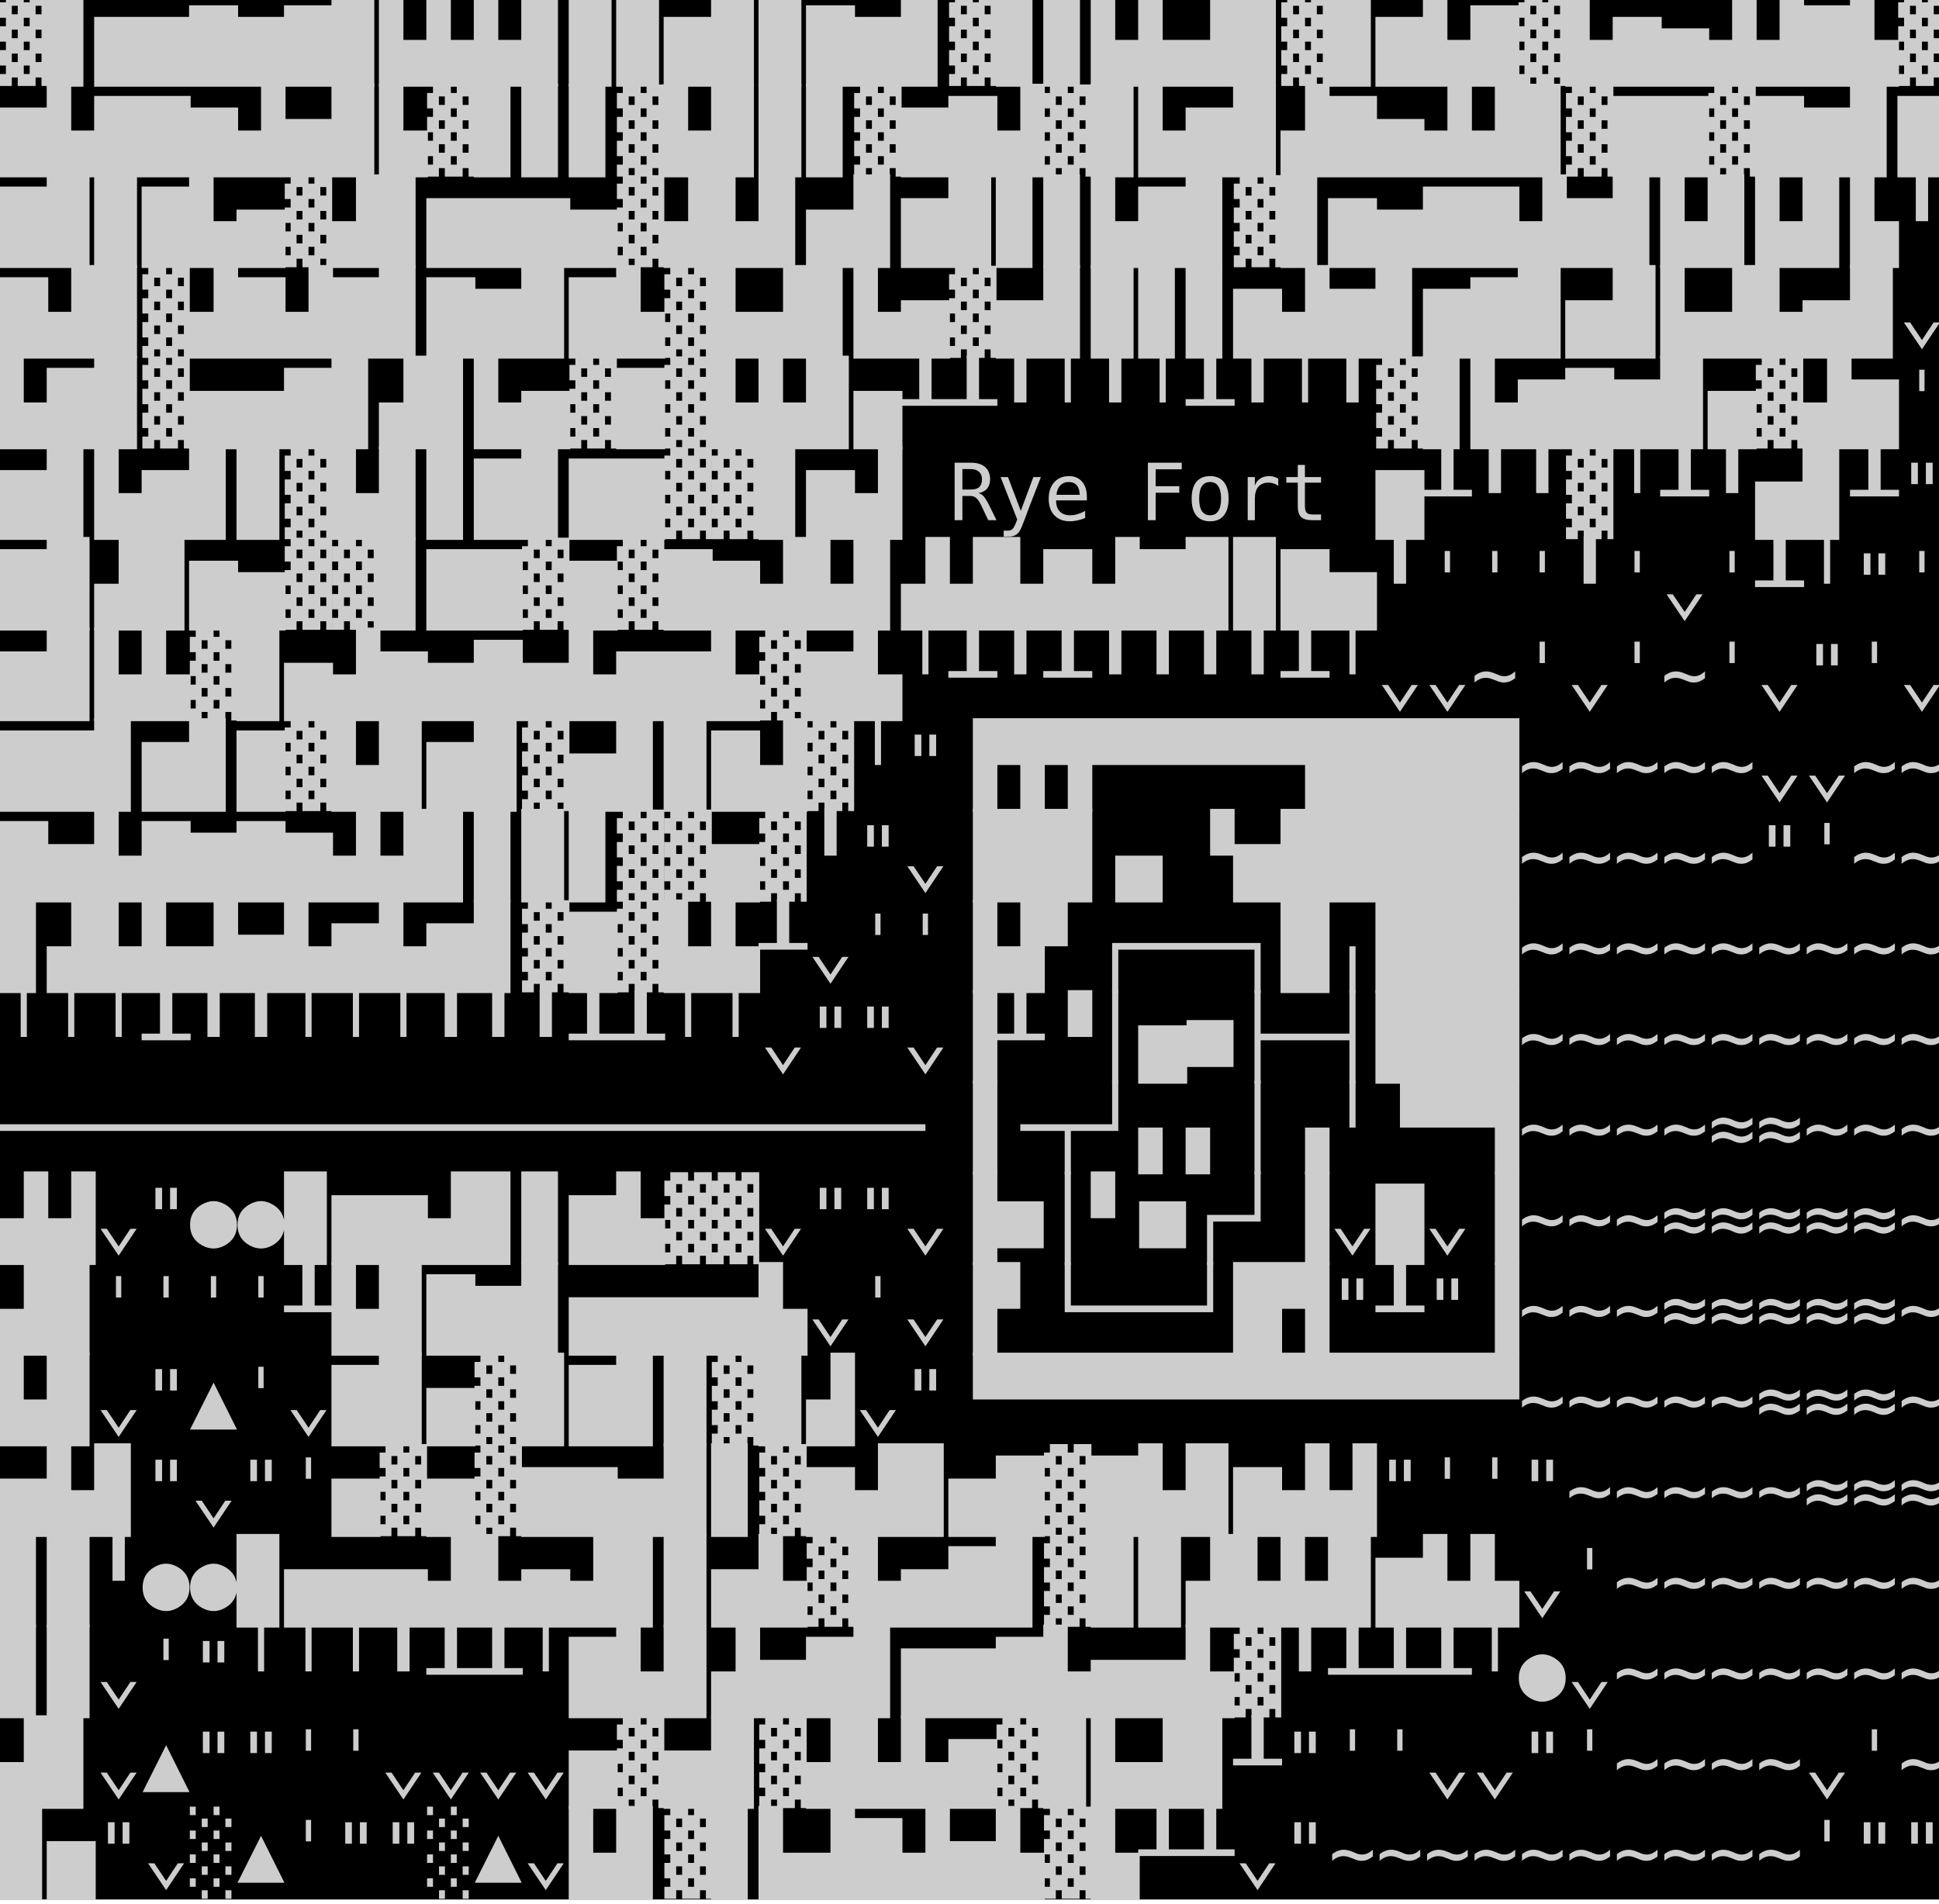
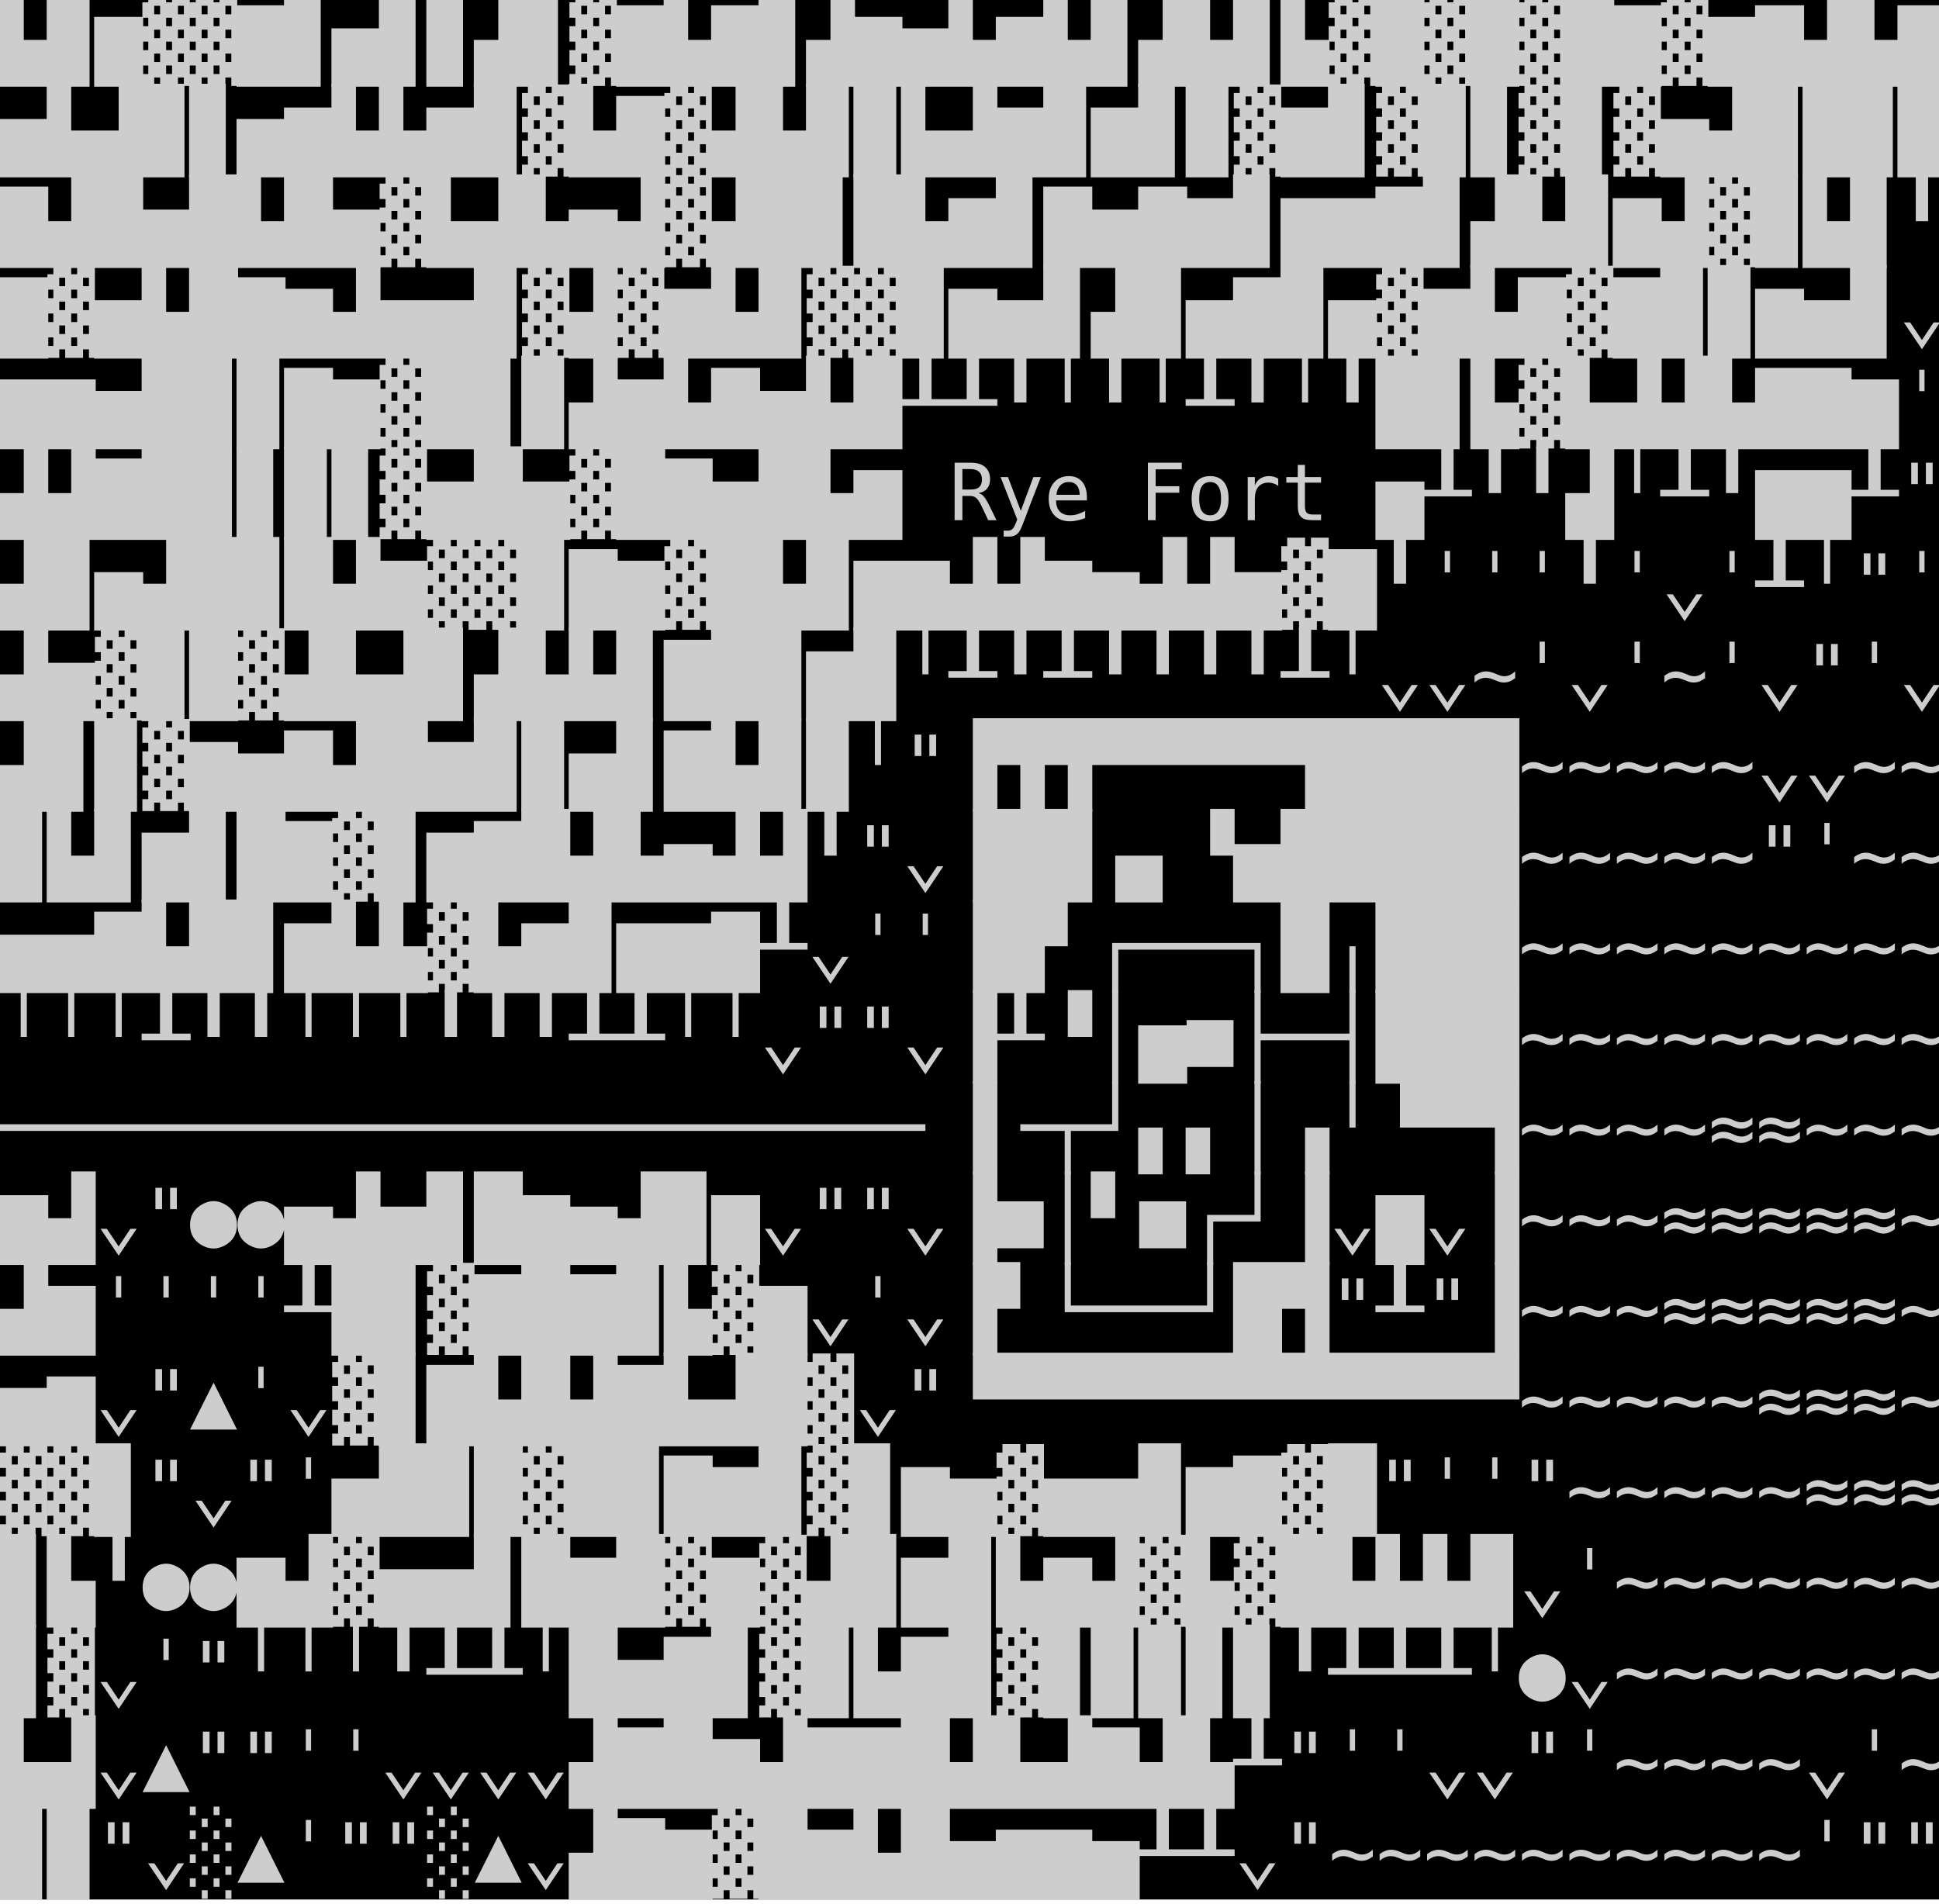
<svg xmlns="http://www.w3.org/2000/svg" version="1.1" width="246.0px" height="241.5px" viewBox="0 0 246.0 241.5" style="letter-spacing:0em;font-size:10px;font-family:'DejaVu Sans Mono';stroke:none">
  <text y="8.5" x="0.0" style="fill:#000000">█████████████████████████████████████████</text>
  <text y="20.0" x="0.0" style="fill:#000000">█████████████████████████████████████████</text>
  <text y="31.5" x="0.0" style="fill:#000000">█████████████████████████████████████████</text>
  <text y="43.0" x="0.0" style="fill:#000000">█████████████████████████████████████████</text>
  <text y="54.5" x="0.0" style="fill:#000000">█████████████████████████████████████████</text>
  <text y="66.0" x="0.0" style="fill:#000000">█████████████████████████████████████████</text>
  <text y="77.5" x="0.0" style="fill:#000000">█████████████████████████████████████████</text>
  <text y="89.0" x="0.0" style="fill:#000000">█████████████████████████████████████████</text>
  <text y="100.5" x="0.0" style="fill:#000000">█████████████████████████████████████████</text>
  <text y="112.0" x="0.0" style="fill:#000000">█████████████████████████████████████████</text>
  <text y="123.5" x="0.0" style="fill:#000000">█████████████████████████████████████████</text>
  <text y="135.0" x="0.0" style="fill:#000000">█████████████████████████████████████████</text>
  <text y="146.5" x="0.0" style="fill:#000000">█████████████████████████████████████████</text>
  <text y="158.0" x="0.0" style="fill:#000000">█████████████████████████████████████████</text>
  <text y="169.5" x="0.0" style="fill:#000000">█████████████████████████████████████████</text>
  <text y="181.0" x="0.0" style="fill:#000000">█████████████████████████████████████████</text>
  <text y="192.5" x="0.0" style="fill:#000000">█████████████████████████████████████████</text>
  <text y="204.0" x="0.0" style="fill:#000000">█████████████████████████████████████████</text>
  <text y="215.5" x="0.0" style="fill:#000000">█████████████████████████████████████████</text>
  <text y="227.0" x="0.0" style="fill:#000000">█████████████████████████████████████████</text>
  <text y="238.5" x="0.0" style="fill:#000000">█████████████████████████████████████████</text>
-   <text y="8.5" x="0.0" style="fill:#cdcdcd">▓▊▆▆▇▆▇▉▙▙▙▊▉▉▆▉▉▇▆▊▓▊▊▙▙▟▉▓▉▆▙▇▓▙▆▅▟▟▇▙▓</text>
-   <text y="20.0" x="0.0" style="fill:#cdcdcd">▆▙▇▇▆▟▅▉▙▓▊▊▊▓▙▉▉▊▓▆▇▟▓▉▙▆▉▟▇▅▟▟▉▓▇▇▓▇▆▊▇</text>
-   <text y="31.5" x="0.0" style="fill:#cdcdcd">▇▉▉▇▙▅▓▟▊▆▆▆▅▓▟▙▊▅▊▆▉▊▊▙▇▊▓▊▆▅▇▇▟▆▊▙▊▙▊▙╹</text>
-   <text y="43.0" x="0.0" style="fill:#cdcdcd">▇▟▉▓▟▇▟▇▊▇▆▉▇▙▓▙▟▊▙▅▓▅▊▉▊▊▆▟▆▊▆▇▉▅▉▙▟▙▅▉⌄</text>
-   <text y="54.5" x="0.0" style="fill:#cdcdcd">▙▇▉▓▅▅▇▊▟▊▙▅▓▇▓▙▙▉▅┸┸╹╵╹╵┸╹╵╹▓▊▙▆▇▆▉▅▓▟▆ˈ</text>
-   <text y="66.0" x="0.0" style="fill:#cdcdcd">▆▊▙▆▊▉▓▙▊▊▇▊▇▇▓▓▊▆▟ Rye Fort ▆┸╹╹▓╵┸╹▅▊┸"</text>
-   <text y="77.5" x="0.0" style="fill:#cdcdcd">▇▉▟▉▆▅▓▓▊▇▇▓▆▓▇▆▟▙▊▟▟▙▇▟▇▉▉▇▅╹ˈˈˈ╹ˈ⌄ˈ┸╵"ˈ</text>
-   <text y="89.0" x="0.0" style="fill:#cdcdcd">▆▉▙▙▓▉▅▟▆▅▇▅▙▆▆▙▓▆▙╵┸╹┸╹╹╹╹┸╵⌄⌄~ˈ⌄ˈ~ˈ⌄"ˈ⌄</text>
-   <text y="100.5" x="0.0" style="fill:#cdcdcd">▇▇▊▆▊▇▓▙▉▆▉▓▅▊▉▇▟▓╵"▐▜▜▀▀▀▀▜████~~~~~⌄⌄~~</text>
-   <text y="112.0" x="0.0" style="fill:#cdcdcd">▇▅▙▇▆▇▆▟▟▊▊▉▊▓▓▅▓╹"⌄▐██▗▖▝▅█████~~~~~"ˈ~~</text>
-   <text y="123.5" x="0.0" style="fill:#cdcdcd">▊▟▙▙▟▅▙▆▙▆▊▓▇▓▙▙┸⌄ˈˈ▐▟▘┌──┐█╷███~~~~~~~~~</text>
+   <text y="8.5" x="0.0" style="fill:#cdcdcd">▙▉▆▓▓▇▊▅▊▊▟▊▓▇▙▇▊▟▆▅▙▆▙▊▟▙▊▙▓█▓█▓█▇▓▆▇▟▙▇</text>
+   <text y="20.0" x="0.0" style="fill:#cdcdcd">▅▙▟▉▊▅▆▙▙▆▉▓▙▇▓▟▙▉▉▙▟▆▉▆▊▉▓▆▊▓▉▊▓▊▓▅▟▉█▉█</text>
+   <text y="31.5" x="0.0" style="fill:#cdcdcd">▇▟█▅█▙█▅▓▙▟▙▅▟▓▟█▊█▙▆▊▇▅▇▆▊▆▆▇▊▟▙▉▆▟▓▉▙▊╹</text>
+   <text y="43.0" x="0.0" style="fill:#cdcdcd">▇▓▅▙█▇▆▟▅▅▉▓▟▓▆▙▉▓▓▉▆▅▊▟▉▅▇▉▅▓▆▙▇▓▇▉▉▆▅▊⌄</text>
+   <text y="54.5" x="0.0" style="fill:#cdcdcd">▆▆▅█▉▉▇▆▓█▊▉▟▆▙▇▅▙█┸┸╹╵╹╵┸╹╵╹█▊▙▓▙▟▟▙▇▇▆ˈ</text>
+   <text y="66.0" x="0.0" style="fill:#cdcdcd">▟▟▇█▉▊▉▊▓▅█▅▓█▇▅█▙▆ Rye Fort ▅┸╹╹▟╵┸╹▆▆┸"</text>
+   <text y="77.5" x="0.0" style="fill:#cdcdcd">▟▉▅▟█▉█▟▆▓▓▉▇▆▓█▙▉▆▆▟▟▆▅▟▟▅▓▇╹ˈˈˈ╹ˈ⌄ˈ┸╵"ˈ</text>
+   <text y="89.0" x="0.0" style="fill:#cdcdcd">▟▅▓▉█▓▟▙▟▊▟▙▙▊▇█▉▆▉╵┸╹┸╹╹╹╹┸╵⌄⌄~ˈ⌄ˈ~ˈ⌄"ˈ⌄</text>
+   <text y="100.5" x="0.0" style="fill:#cdcdcd">▟▊▉▓▆▅▇▟█▆▉▉▅▊▇▙▉▉╵"▐▜▜▀▀▀▀▜████~~~~~⌄⌄~~</text>
+   <text y="112.0" x="0.0" style="fill:#cdcdcd">▉▙▊▆▊█▇▓▊▆▇█▟▙▅▟▟╹"⌄▐██▗▖▝▅█████~~~~~"ˈ~~</text>
+   <text y="123.5" x="0.0" style="fill:#cdcdcd">▅▅▇▙█▊▆▙▙▓▙▆▉▆▆▇┸⌄ˈˈ▐█▘┌──┐█╷███~~~~~~~~~</text>
  <text y="135.0" x="0.0" style="fill:#cdcdcd">╵╵╵┸╹╹╵╵╵╹╹╹┸┸╵╵⌄""⌄▐┸▝│▅■├─┤███~~~~~~~~~</text>
  <text y="146.5" x="0.0" style="fill:#cdcdcd">───────────────────╴▐╶┬┘▖▖│▗╵▝▀▜~~~~≈≈~~~</text>
-   <text y="158.0" x="0.0" style="fill:#cdcdcd">▟▟⌄"●●▉▆▆▟▊▊▆▙▓▓⌄""⌄▐■│▘■┌┘▐⌄▇⌄▐~~~≈≈≈≈≈~</text>
-   <text y="169.5" x="0.0" style="fill:#cdcdcd">▟▉ˈˈˈˈ┸▙▉▇▆▊▅▅▅▅▙⌄ˈ⌄▐▘└──┘█▜"┸"▐~~~≈≈≈≈≈~</text>
-   <text y="181.0" x="0.0" style="fill:#cdcdcd">▙▉⌄"▲ˈ⌄▇▉▅▓▉▇▊▉▓▉▟⌄"▝▀▀▀▀▀▀▀▀▀▀▀~~~~~≈≈≈~</text>
-   <text y="192.5" x="0.0" style="fill:#cdcdcd">▅▙▊"⌄"ˈ▅▓▅▓▆▆▅▉▊▓▆▟▉▅▇▓▇▙▉▆▟▟"ˈˈ"~~~~~≈≈≈</text>
-   <text y="204.0" x="0.0" style="fill:#cdcdcd">▊▉╹●●▉▅▅▅▟▙▅▟▊▉▅▙▓▙▅▇▊▓▉▉▟▙▙▉▆▙▙⌄ˈ~~~~~~~</text>
-   <text y="215.5" x="0.0" style="fill:#cdcdcd">▊▉⌄ˈ"╵╵╵╹┸┸╵▇▙▉▟▅▇▊▆▆▇▙▅▅▙▓╹┸┸┸╵●⌄~~~~~~~</text>
-   <text y="227.0" x="0.0" style="fill:#cdcdcd">▟▊⌄▲""ˈˈ⌄⌄⌄⌄▅▓▅▉▓▟▙▙▆▓▉▙▟▊┸"ˈˈ⌄⌄"ˈ~~~~⌄ˈ~</text>
-   <text y="238.5" x="0.0" style="fill:#cdcdcd">▉▅"⌄░▲ˈ""░▲⌄▙▊▓▊▙▟▇▟▅▙▓▙┸┸⌄"~~~~~~~~~~ˈ""</text>
+   <text y="158.0" x="0.0" style="fill:#cdcdcd">▆▟⌄"●●▅▟▅▊█▆▅▟▉▆⌄""⌄▐■│▘■┌┘▐⌄▆⌄▐~~~≈≈≈≈≈~</text>
+   <text y="169.5" x="0.0" style="fill:#cdcdcd">▟▆ˈˈˈˈ┸█▊▓▇█▇▉▙▓▆⌄ˈ⌄▐▘└──┘█▜"┸"▐~~~≈≈≈≈≈~</text>
+   <text y="181.0" x="0.0" style="fill:#cdcdcd">▅▆⌄"▲ˈ⌄▓▊▇▙█▟▇▙▟█▓⌄"▝▀▀▀▀▀▀▀▀▀▀▀~~~~~≈≈≈~</text>
+   <text y="192.5" x="0.0" style="fill:#cdcdcd">▓▓▊"⌄"ˈ▅█▉█▓█▉▇▆▉▓▊▆▅▓▅▅▉▆▇▓█"ˈˈ"~~~~~≈≈≈</text>
+   <text y="204.0" x="0.0" style="fill:#cdcdcd">▊▙╹●●▆▟▓▅▅▊█▆█▓▆▓▟▉▆▉▙▆▟▓▙▓█▙▙▙▉⌄ˈ~~~~~~~</text>
+   <text y="215.5" x="0.0" style="fill:#cdcdcd">▊▓⌄ˈ"╵╵╵╹┸┸╵█▅▇▊▓▉▙▇▉▓▊▉▉▊▊╹┸┸┸╵●⌄~~~~~~~</text>
+   <text y="227.0" x="0.0" style="fill:#cdcdcd">▙▟⌄▲""ˈˈ⌄⌄⌄⌄▟▇█▆▟▇▇█▟▙▟▇▟▙┸"ˈˈ⌄⌄"ˈ~~~~⌄ˈ~</text>
+   <text y="238.5" x="0.0" style="fill:#cdcdcd">▉▉"⌄░▲ˈ""░▲⌄▟▇▆▓█▆▙█▅▆▆▅┸┸⌄"~~~~~~~~~~ˈ""</text>
</svg>
